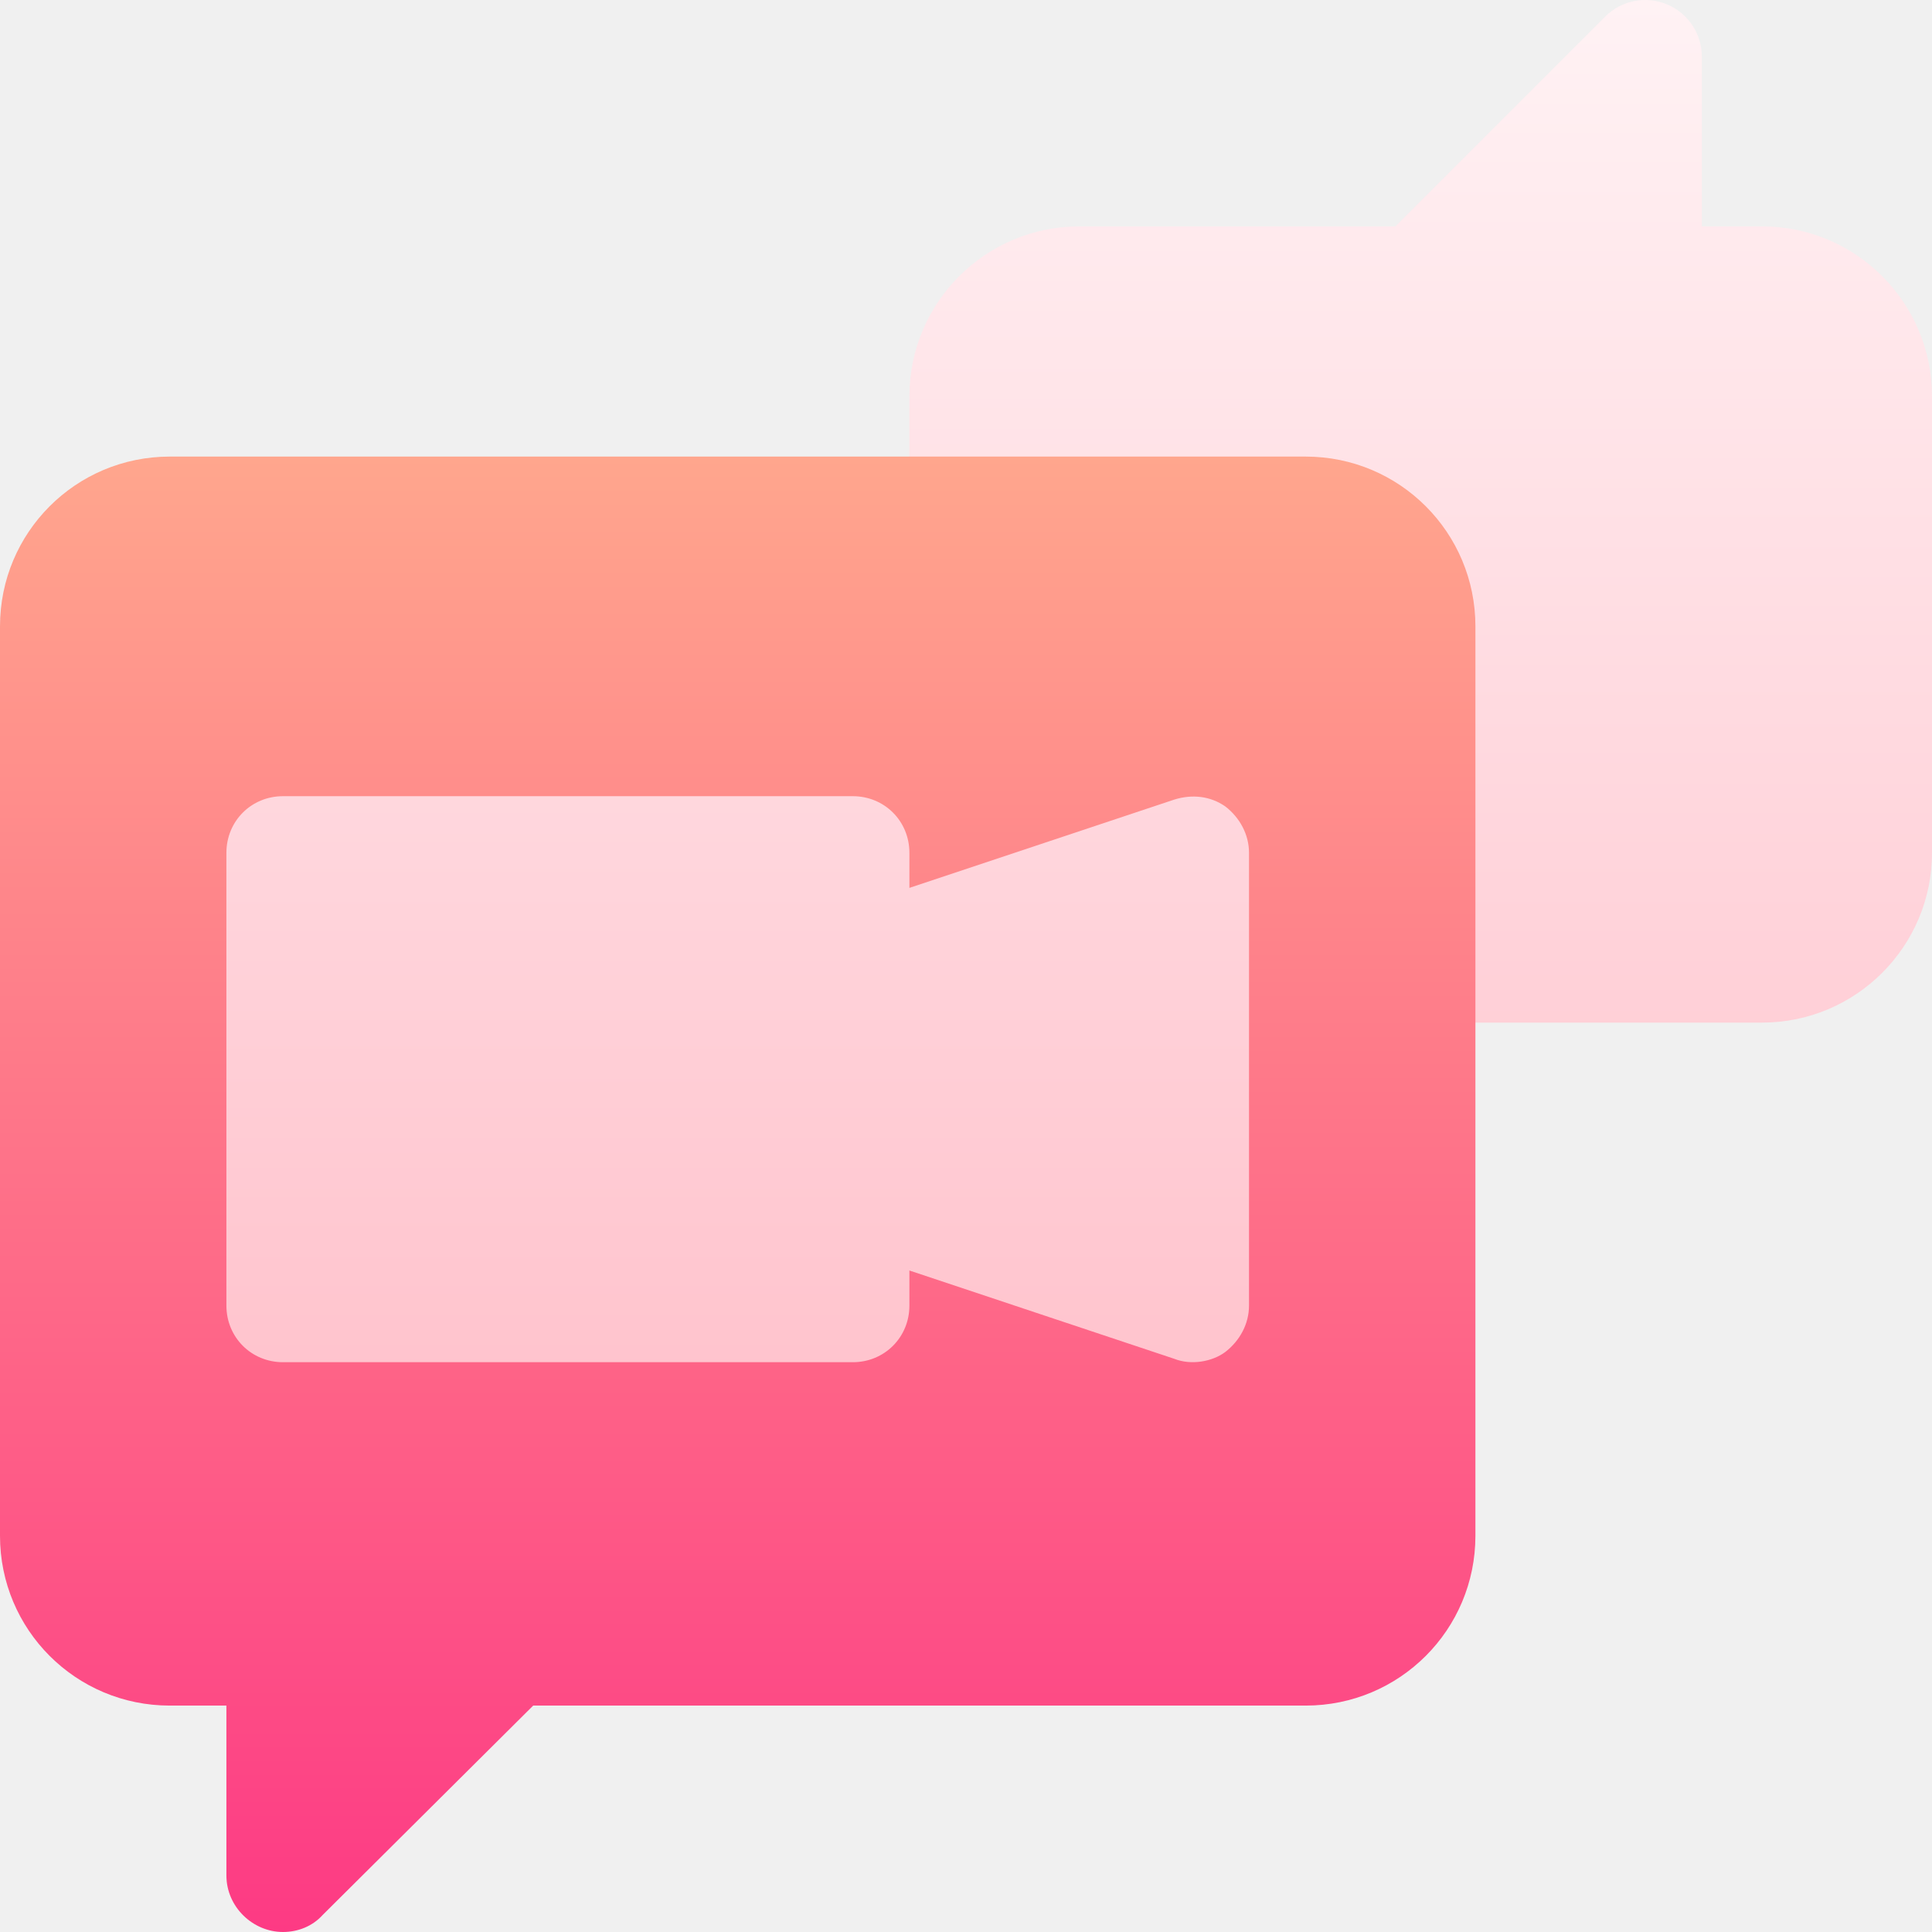
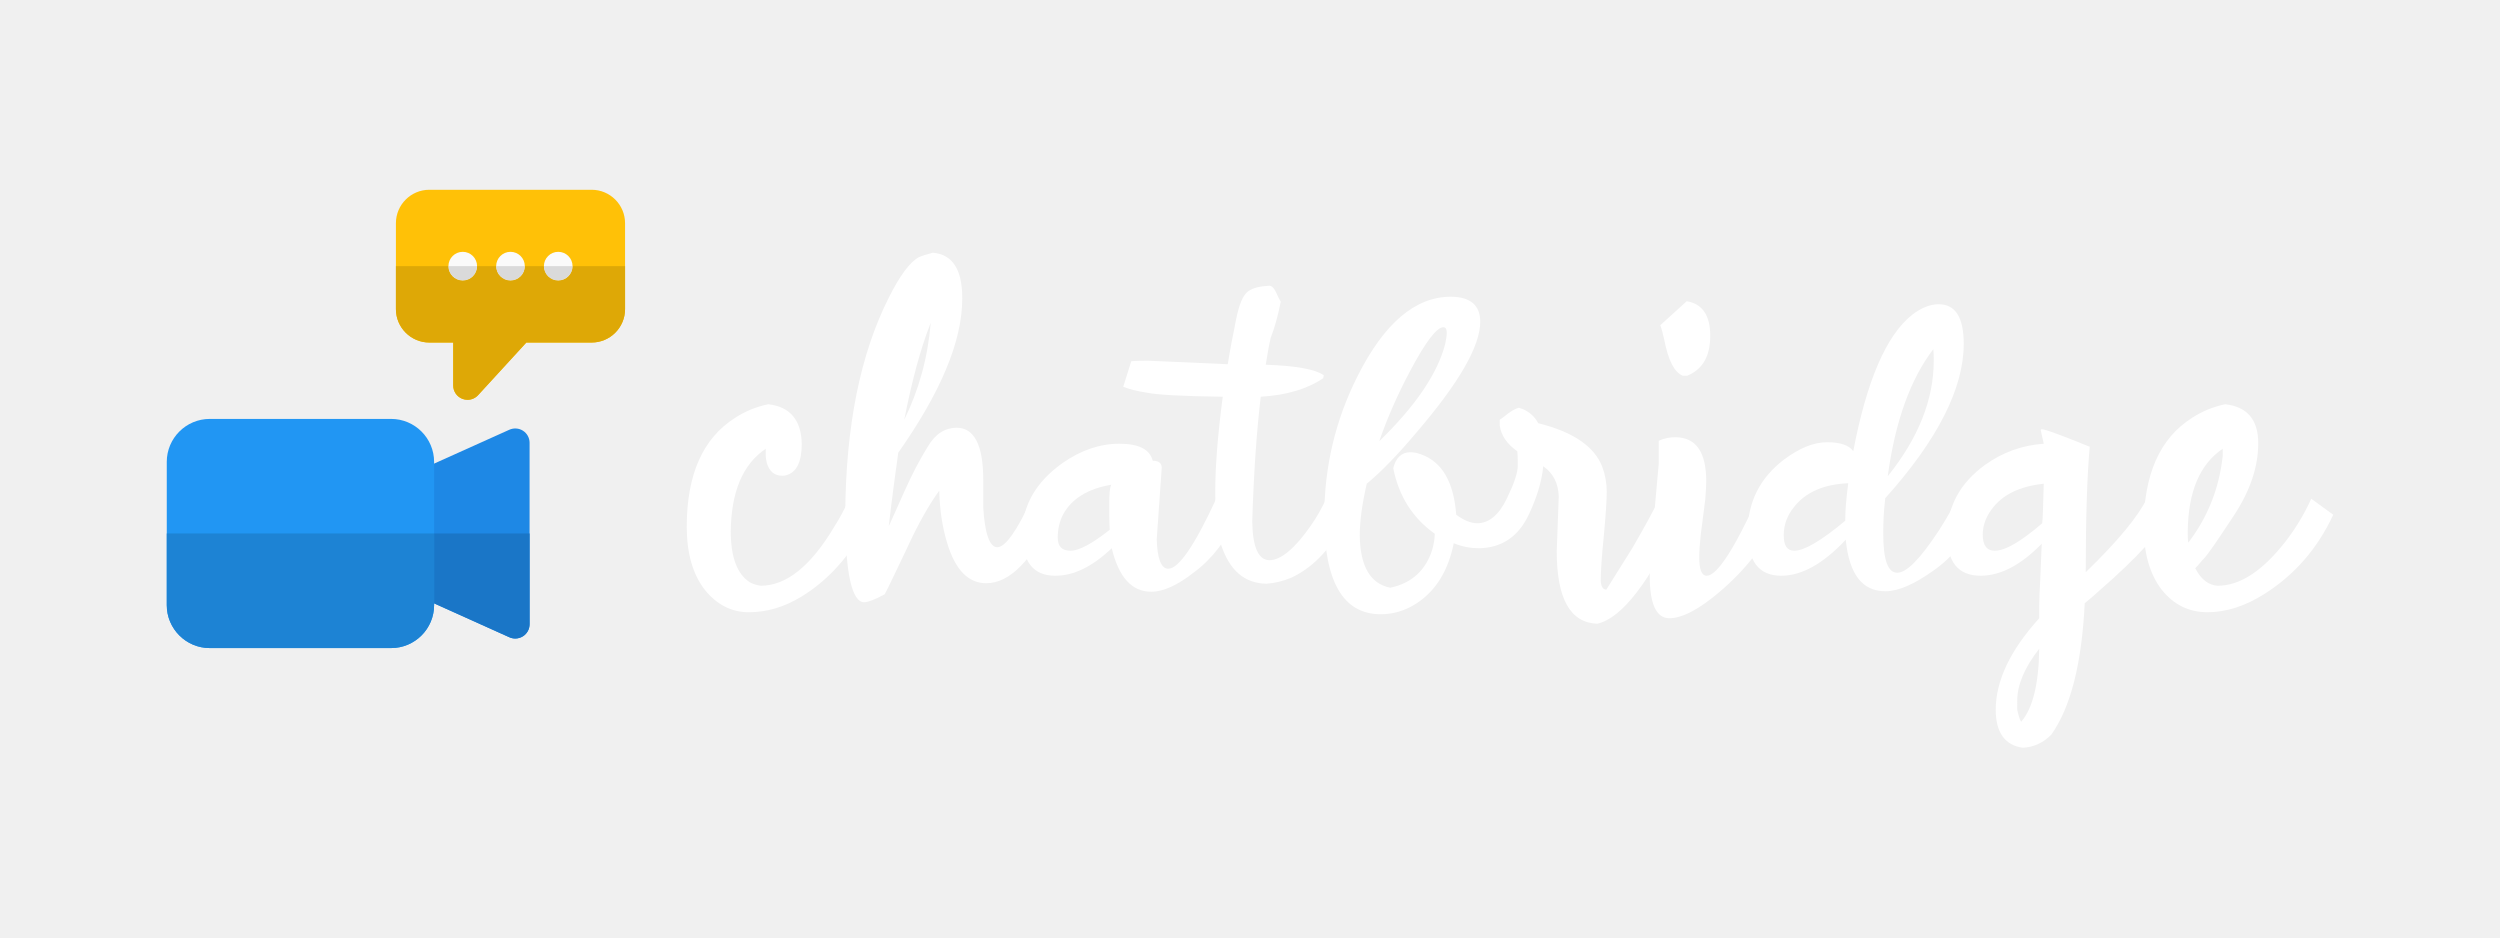
- <svg xmlns="http://www.w3.org/2000/svg" id="Capa_1" enable-background="new 0 0 512 512" height="512" viewBox="0 0 512 512" width="512">
-   <linearGradient id="SVGID_1_" gradientUnits="userSpaceOnUse" x1="278.5" x2="278.5" y1="376" y2="0">
-     <stop offset="0" stop-color="#ffc2cc" />
-     <stop offset="1" stop-color="#fff2f4" />
-   </linearGradient>
-   <linearGradient id="SVGID_2_" gradientUnits="userSpaceOnUse" x1="195.5" x2="195.5" y1="512" y2="121">
-     <stop offset="0" stop-color="#fd3a84" />
-     <stop offset="1" stop-color="#ffa68d" />
-   </linearGradient>
-   <g>
-     <g>
-       <g>
-         <path d="m333.227 201.361c-7.411-5.13-16.758-6.748-26.777-3.691l-52.412 17.461c-4.249-11.309-15.059-19.131-28.038-19.131h-151c-16.816 0-30 13.184-30 30v120c0 16.816 13.184 30 30 30h151c12.979 0 23.789-7.852 28.037-19.131l51.445 17.08c9.351 3.86 20.599 2.063 28.389-3.779 7.705-5.977 12.129-14.766 12.129-24.17v-120c0-9.404-4.424-18.193-12.773-24.639zm133.773-141.361h-16v-45c0-6.064-3.662-11.543-9.258-13.857-5.566-2.314-12.041-1.055-16.348 3.252l-55.605 55.605h-83.789c-24.814 0-45 20.186-45 45v31c0 8.291 6.709 15 15 15h90c8.262 0 15 6.738 15 15v90c0 8.291 6.709 15 15 15h91c24.814 0 45-20.186 45-45v-121c0-24.814-20.186-45-45-45z" fill="url(#SVGID_1_)" />
-       </g>
-     </g>
-     <g>
-       <g>
-         <path d="m346 121h-301c-24.901 0-45 20.1-45 45v241c0 24.899 20.099 45 45 45h15v45c0 8.388 7.038 15 15 15 3.9 0 7.8-1.499 10.499-4.501l55.802-55.499h204.699c24.901 0 45-20.101 45-45v-241c0-24.9-20.099-45-45-45zm-15 225c0 4.799-2.401 9.3-6.301 12.299-3.389 2.543-9.039 3.586-13.499 1.8l-70.2-23.399v9.3c0 8.399-6.599 15-15 15h-151c-8.401 0-15-6.601-15-15v-120c0-8.401 6.599-15 15-15h151c8.401 0 15 6.599 15 15v9.3l70.201-23.401c4.799-1.5 9.598-.899 13.499 1.8 3.9 3.001 6.301 7.5 6.301 12.301v120z" fill="url(#SVGID_2_)" />
+ <svg xmlns="http://www.w3.org/2000/svg" width="1920" height="720" viewBox="0 0 508 190.5" version="1.1" id="svg5">
+   <defs id="defs2" />
+   <g id="layer1">
+     <g id="g24832" transform="translate(-6.39901)">
+       <g id="g31912" transform="translate(0,-57.75082)">
+         <g id="g53" transform="matrix(3.880275,0,0,3.880275,40.28544,96.3117)">
+           <path d="M 15.75,11 C 15.659,11 15.566,10.983 15.478,10.949 15.19,10.837 15,10.559 15,10.25 V 8 H 13.75 C 12.785,8 12,7.215 12,6.25 V 1.75 C 12,0.785 12.785,0 13.75,0 h 8.5 C 23.215,0 24,0.785 24,1.75 v 4.5 C 24,7.215 23.215,8 22.25,8 h -3.42 l -2.527,2.757 C 16.158,10.915 15.956,11 15.75,11 Z" fill="#ffc107" id="path9" />
+           <g fill="#fafafa" id="g17">
+             <circle cx="15.5" cy="4" r="0.75" id="circle11" />
+             <circle cx="18" cy="4" r="0.75" id="circle13" />
+             <circle cx="20.5" cy="4" r="0.75" id="circle15" />
+           </g>
+           <path d="m 24,4 h -2.75 c 0,0.414 -0.336,0.75 -0.75,0.75 -0.414,0 -0.75,-0.336 -0.75,-0.75 h -1 C 18.75,4.414 18.414,4.75 18,4.75 17.586,4.75 17.25,4.414 17.25,4 h -1 c 0,0.414 -0.336,0.75 -0.75,0.75 C 15.086,4.75 14.75,4.414 14.75,4 H 12 V 6.25 C 12,7.215 12.785,8 13.75,8 H 15 v 2.25 c 0,0.309 0.189,0.587 0.479,0.699 0.087,0.034 0.179,0.051 0.271,0.051 0.206,0 0.408,-0.085 0.553,-0.243 L 18.83,8 h 3.42 C 23.215,8 24,7.215 24,6.25 Z" fill="#dea806" id="path19" />
+           <path d="m 16.25,4 h -1.5 c 0,0.414 0.336,0.75 0.75,0.75 0.414,0 0.75,-0.336 0.75,-0.75 z" fill="#dadada" id="path21" />
+           <path d="m 18.75,4 h -1.5 c 0,0.414 0.336,0.75 0.75,0.75 0.414,0 0.75,-0.336 0.75,-0.75 z" fill="#dadada" id="path23" />
+           <path d="m 21.25,4 h -1.5 c 0,0.414 0.336,0.75 0.75,0.75 0.414,0 0.75,-0.336 0.75,-0.75 z" fill="#dadada" id="path25" />
+           <path d="m 18.25,23.5 c -0.105,0 -0.21,-0.022 -0.308,-0.066 l -5,-2.25 C 12.672,21.063 12.5,20.795 12.5,20.5 v -5 c 0,-0.295 0.173,-0.563 0.442,-0.684 l 5,-2.25 c 0.231,-0.104 0.502,-0.084 0.715,0.054 0.214,0.138 0.343,0.376 0.343,0.63 v 9.5 c 0,0.254 -0.129,0.492 -0.343,0.63 -0.123,0.079 -0.264,0.12 -0.407,0.12 z" fill="#1e88e5" id="path27" />
+           <path d="M 11.75,24 H 2.25 C 1.01,24 0,22.99 0,21.75 v -7.5 C 0,13.01 1.01,12 2.25,12 h 9.5 c 1.24,0 2.25,1.01 2.25,2.25 v 7.5 C 14,22.99 12.99,24 11.75,24 Z" fill="#2196f3" id="path29" />
+           <path d="m 19,18 h -5 v 3.66 l 3.942,1.774 c 0.098,0.045 0.203,0.066 0.308,0.066 0.143,0 0.284,-0.041 0.407,-0.12 C 18.871,23.242 19,23.004 19,22.75 Z" fill="#1a76c7" id="path31" />
+           <path d="M 14,18 H 0 v 3.75 C 0,22.99 1.01,24 2.25,24 h 9.5 C 12.99,24 14,22.99 14,21.75 v -0.09 z" fill="#1d83d4" id="path33" />
+         </g>
+         <g aria-label="chatbridge" id="text2138" style="font-size:101.6px;line-height:1.25;stroke-width:0.265">
+           <path d="m 161.998,148.933 v 1.321 c 0,0.508 0.102,1.016 0.203,1.524 0.508,1.727 1.524,2.642 3.15,2.642 0.305,0 0.508,0 0.813,-0.102 2.134,-0.61 3.15,-2.743 3.15,-6.401 -0.102,-4.775 -2.337,-7.518 -6.807,-8.026 -2.438,0.508 -4.674,1.422 -6.706,2.743 -6.604,4.166 -9.855,11.582 -9.855,22.149 0,5.385 1.219,9.652 3.658,12.802 2.438,3.048 5.486,4.572 8.941,4.572 3.658,0 7.112,-1.016 10.668,-3.15 5.994,-3.658 10.77,-9.246 14.224,-16.662 l -4.47,-3.251 c -0.914,2.032 -1.93,3.962 -3.048,5.69 -4.775,8.026 -9.754,11.989 -14.935,11.989 -0.711,-0.102 -1.524,-0.305 -2.235,-0.711 -2.54,-1.626 -3.861,-5.08 -3.861,-10.363 0.102,-8.026 2.438,-13.614 7.112,-16.764 z" style="font-family:'a Affirmation';-inkscape-font-specification:'a Affirmation';fill:#ffffff" id="path31848" />
+           <path d="m 206.803,176.264 c 4.775,0 9.347,-4.674 13.716,-13.919 l -4.47,-3.251 c -3.048,6.604 -5.385,9.855 -7.01,9.855 -1.524,0 -2.54,-2.743 -2.845,-8.128 v -5.588 c 0,-7.01 -1.829,-10.566 -5.385,-10.566 -2.337,0 -4.369,1.219 -5.893,3.861 -1.524,2.438 -3.15,5.486 -4.775,9.144 -1.524,3.454 -2.642,5.893 -3.15,7.01 0.711,-6.198 1.422,-11.176 1.93,-14.935 8.636,-12.294 13.005,-22.657 13.005,-31.293 v -0.203 c 0,-5.791 -2.032,-8.839 -5.994,-9.144 -1.219,0.305 -2.134,0.61 -2.845,0.914 -1.829,1.016 -3.861,3.759 -6.096,8.23 -5.791,11.481 -8.738,26.111 -8.839,43.993 0,11.887 1.321,17.882 3.861,17.882 0.711,0 2.134,-0.508 4.166,-1.626 0.711,-1.321 2.134,-4.369 4.572,-9.449 2.235,-4.877 4.47,-8.839 6.502,-11.582 0.102,4.166 0.711,7.722 1.626,10.668 1.626,5.385 4.267,8.128 7.925,8.128 z m -16.662,-33.223 c 1.524,-7.722 3.251,-14.326 5.385,-19.71 -0.61,7.214 -2.438,13.716 -5.385,19.71 z" style="font-family:'a Affirmation';-inkscape-font-specification:'a Affirmation';fill:#ffffff" id="path31850" />
+           <path d="m 243.785,173.317 c -1.422,0 -2.235,-2.032 -2.337,-5.994 l 1.016,-14.529 c 0,-0.914 -0.61,-1.422 -1.829,-1.422 -0.61,-2.337 -2.845,-3.454 -6.807,-3.454 -3.962,0 -7.823,1.321 -11.582,3.962 -5.385,3.861 -8.128,8.636 -8.128,14.326 0,5.69 2.235,8.534 6.706,8.534 3.759,0 7.518,-1.829 11.481,-5.588 1.422,5.893 4.064,8.839 8.026,8.839 2.438,0 5.385,-1.321 8.839,-4.064 3.556,-2.642 6.502,-6.502 8.839,-11.582 l -4.47,-3.251 c -4.369,9.449 -7.62,14.224 -9.754,14.224 z m -22.454,-6.299 c 0,-1.829 0.406,-3.454 1.118,-4.775 1.727,-3.15 4.978,-5.182 9.754,-5.994 -0.305,0.61 -0.406,1.93 -0.406,3.861 0,2.032 0,3.759 0.102,5.283 -3.556,2.845 -6.299,4.267 -7.925,4.267 -1.829,0 -2.642,-0.914 -2.642,-2.642 z" style="font-family:'a Affirmation';-inkscape-font-specification:'a Affirmation';fill:#ffffff" id="path31852" />
+           <path d="m 254.555,168.542 c 1.727,5.182 4.775,7.722 9.144,7.823 1.626,-0.102 3.353,-0.508 5.08,-1.219 4.775,-2.235 8.636,-6.502 11.582,-12.802 l -4.47,-3.251 c -0.914,1.93 -1.93,3.759 -3.15,5.486 -3.251,4.674 -6.096,7.01 -8.433,7.01 -2.235,-0.102 -3.353,-2.642 -3.454,-7.823 0.305,-10.058 0.914,-18.593 1.727,-25.4 5.283,-0.305 9.55,-1.626 12.7,-3.759 l 0.102,-0.61 c -1.727,-1.219 -5.69,-1.93 -11.786,-2.134 0.305,-1.93 0.61,-3.759 1.016,-5.486 0.914,-2.337 1.524,-4.775 2.032,-7.315 -0.203,-0.305 -0.508,-0.914 -0.914,-1.829 -0.406,-0.914 -0.914,-1.422 -1.422,-1.422 -1.829,0.102 -3.251,0.406 -4.267,1.118 -1.016,0.711 -1.829,2.54 -2.438,5.588 -0.61,2.946 -1.219,6.096 -1.727,9.246 l -16.053,-0.711 c -1.219,0 -2.438,0 -3.556,0.102 l -1.626,5.182 c 1.219,0.508 2.845,0.914 4.877,1.219 1.93,0.406 7.112,0.711 15.342,0.813 -1.016,7.722 -1.524,14.122 -1.524,19.304 0,4.572 0.406,8.23 1.219,10.871 z" style="font-family:'a Affirmation';-inkscape-font-specification:'a Affirmation';fill:#ffffff" id="path31854" />
+           <path d="m 292.96,149.644 c -1.727,0 -2.946,1.118 -3.454,3.251 1.118,5.588 3.861,10.058 8.433,13.31 0,1.016 -0.203,2.134 -0.508,3.251 -1.321,4.166 -4.166,6.807 -8.534,7.722 -4.064,-0.813 -6.096,-4.369 -6.198,-10.566 0,-3.048 0.508,-6.604 1.422,-10.566 2.946,-2.438 6.299,-5.893 10.058,-10.363 8.636,-10.058 13.005,-17.577 13.005,-22.555 0,-3.353 -2.032,-5.08 -5.994,-5.08 -7.214,0 -13.513,5.385 -18.898,16.053 -4.572,9.042 -6.807,18.593 -6.807,28.753 0,13.106 3.861,19.71 11.481,19.71 2.54,0 4.978,-0.711 7.315,-2.235 3.861,-2.54 6.401,-6.604 7.518,-12.192 1.727,0.711 3.454,1.016 5.182,1.016 4.572,-0.102 7.925,-2.337 10.058,-6.807 l -4.47,-3.251 c -1.626,3.353 -3.658,4.978 -5.994,4.978 -1.321,0 -2.743,-0.61 -4.267,-1.727 -0.508,-6.604 -2.845,-10.77 -7.214,-12.294 -0.813,-0.305 -1.524,-0.406 -2.134,-0.406 z m 7.417,-24.282 c 0,0.508 -0.102,1.321 -0.305,2.235 -1.524,5.994 -5.994,12.598 -13.411,19.812 1.626,-4.674 3.658,-9.347 6.198,-14.122 3.15,-5.994 5.486,-9.042 6.807,-9.042 0.508,0 0.711,0.406 0.711,1.118 z" style="font-family:'a Affirmation';-inkscape-font-specification:'a Affirmation';fill:#ffffff" id="path31856" />
+           <path d="m 322.728,169.761 c 0,9.652 2.743,14.529 8.23,14.732 4.978,-1.118 10.668,-8.433 17.069,-22.149 l -4.47,-3.251 c -1.118,2.337 -2.946,5.69 -5.486,10.058 l -5.283,8.433 c -0.711,-0.102 -1.016,-0.61 -1.118,-1.727 0,-2.032 0.203,-5.08 0.61,-9.042 0.406,-4.369 0.61,-7.417 0.61,-9.144 0,-1.727 -0.305,-3.454 -0.914,-5.08 -1.626,-4.166 -5.994,-7.112 -13.005,-8.839 -0.813,-1.524 -2.134,-2.642 -3.962,-3.15 -0.711,0.203 -1.422,0.61 -2.235,1.219 -0.711,0.61 -1.321,1.016 -1.626,1.219 v 1.219 c 0.305,2.032 1.524,3.759 3.556,5.182 0.102,0.711 0.102,1.727 0.102,2.946 0,1.422 -0.711,3.556 -2.235,6.706 l 2.54,3.658 1.93,-0.406 c 1.626,-3.454 2.642,-6.706 2.946,-9.855 2.032,1.422 3.048,3.454 3.15,6.096 z" style="font-family:'a Affirmation';-inkscape-font-specification:'a Affirmation';fill:#ffffff" id="path31858" />
+           <path d="m 353.919,125.972 c 0,-4.166 -1.626,-6.502 -4.775,-7.01 l -5.385,4.877 c 0.305,0.711 0.508,1.626 0.813,2.946 0.813,4.166 2.032,6.604 3.759,7.315 h 0.914 c 3.15,-1.321 4.674,-3.962 4.674,-8.128 z m -8.331,57.404 c 2.642,0 6.096,-1.829 10.262,-5.385 5.385,-4.572 9.347,-9.754 12.09,-15.646 l -4.47,-3.251 c -4.775,10.465 -8.23,15.646 -10.262,15.646 -1.016,0 -1.524,-1.219 -1.524,-3.759 0,-1.118 0.102,-2.642 0.305,-4.572 l 0.914,-7.112 c 0.102,-1.422 0.203,-2.642 0.203,-3.759 0,-5.994 -2.134,-8.941 -6.299,-8.941 -1.118,0 -2.235,0.203 -3.353,0.711 v 4.674 l -1.829,20.422 v 2.438 c 0,5.588 1.321,8.433 3.861,8.534 z" style="font-family:'a Affirmation';-inkscape-font-specification:'a Affirmation';fill:#ffffff" id="path31860" />
+           <path d="m 399.334,131.052 c 0,7.925 -3.15,15.748 -9.347,23.47 1.524,-11.278 4.674,-19.812 9.246,-25.806 0.102,0.711 0.102,1.524 0.102,2.337 z m -30.48,35.458 c 0,-2.134 0.711,-4.064 2.134,-5.791 2.337,-2.946 5.994,-4.572 10.973,-4.775 -0.406,3.048 -0.61,5.588 -0.61,7.62 -4.877,4.064 -8.331,6.096 -10.363,6.096 -1.422,0 -2.134,-1.016 -2.134,-3.15 z m 31.496,-46.939 c -1.727,0 -3.556,0.711 -5.385,2.134 -5.283,4.166 -9.246,13.411 -11.989,27.737 -0.813,-1.219 -2.642,-1.829 -5.283,-1.829 -2.845,0 -5.69,1.219 -8.839,3.556 -4.877,3.759 -7.315,8.636 -7.315,14.63 0,5.994 2.235,8.941 6.807,8.941 4.166,0 8.534,-2.438 13.106,-7.315 0.711,7.01 3.353,10.465 8.026,10.465 h 0.102 c 2.54,0 5.791,-1.422 9.652,-4.166 3.962,-2.743 7.01,-6.604 9.246,-11.379 l -4.47,-3.251 c -0.813,1.829 -2.032,3.962 -3.658,6.502 -3.759,5.69 -6.502,8.534 -8.433,8.534 -1.93,0 -2.845,-2.642 -2.845,-8.026 0,-2.134 0.102,-4.47 0.406,-7.112 10.668,-11.887 15.951,-22.352 15.951,-31.394 0,-5.385 -1.727,-8.026 -5.08,-8.026 z" style="font-family:'a Affirmation';-inkscape-font-specification:'a Affirmation';fill:#ffffff" id="path31862" />
+           <path d="m 411.933,201.968 c 0,4.572 1.829,7.214 5.486,7.722 2.134,-0.102 4.064,-0.914 5.791,-2.642 3.962,-5.588 6.198,-14.427 6.807,-26.721 0.61,-0.508 1.626,-1.321 2.946,-2.54 7.823,-6.807 12.497,-11.989 14.122,-15.443 l -4.47,-3.251 c -1.727,3.556 -5.791,8.534 -12.395,14.935 0,-11.481 0.305,-19.914 0.813,-25.502 -5.791,-2.337 -9.042,-3.556 -9.754,-3.556 -0.102,0 -0.203,0.102 -0.203,0.203 l 0.61,2.743 c -4.369,0.305 -8.331,1.727 -11.887,4.267 -5.182,3.759 -7.722,8.534 -7.722,14.326 0,5.486 2.235,8.23 6.807,8.23 3.962,0 8.128,-2.134 12.395,-6.502 l -0.305,7.315 c -0.102,2.134 -0.203,3.861 -0.203,5.08 v 2.743 c -5.893,6.502 -8.839,12.7 -8.839,18.593 z m -2.642,-35.56 c 0,-1.829 0.61,-3.556 1.829,-5.182 2.134,-2.946 5.69,-4.674 10.566,-5.182 -0.102,4.369 -0.203,7.112 -0.305,8.026 -4.369,3.759 -7.518,5.588 -9.652,5.588 -1.626,0 -2.438,-1.118 -2.438,-3.251 z m 7.01,33.731 c 0,-3.251 1.524,-6.807 4.47,-10.566 -0.102,7.214 -1.321,12.09 -3.658,14.834 -0.203,-0.203 -0.508,-1.016 -0.813,-2.438 z" style="font-family:'a Affirmation';-inkscape-font-specification:'a Affirmation';fill:#ffffff" id="path31864" />
+           <path d="m 452.471,173.216 c 0.203,-0.203 0.711,-0.711 1.524,-1.727 0.914,-0.813 2.946,-3.861 6.299,-8.941 3.353,-5.08 4.978,-9.957 4.978,-14.732 0,-4.775 -2.235,-7.417 -6.706,-7.925 -2.438,0.508 -4.674,1.422 -6.706,2.743 -6.604,4.166 -9.855,11.582 -9.855,22.149 0,5.385 1.219,9.652 3.658,12.802 2.438,3.048 5.486,4.572 9.347,4.572 3.658,0 7.62,-1.219 11.582,-3.759 6.096,-3.861 10.77,-9.246 13.919,-16.053 l -4.47,-3.251 c -1.422,3.15 -3.15,5.994 -5.182,8.636 -4.674,5.994 -9.246,9.042 -13.818,9.042 -1.829,-0.102 -3.353,-1.219 -4.572,-3.556 z m 5.588,-24.282 v 1.422 c -0.711,6.604 -3.048,12.497 -7.01,17.678 -0.102,-0.711 -0.102,-1.422 -0.102,-2.337 0.102,-8.026 2.438,-13.614 7.112,-16.764 z" style="font-family:'a Affirmation';-inkscape-font-specification:'a Affirmation';fill:#ffffff" id="path31866" />
+         </g>
      </g>
    </g>
  </g>
</svg>
